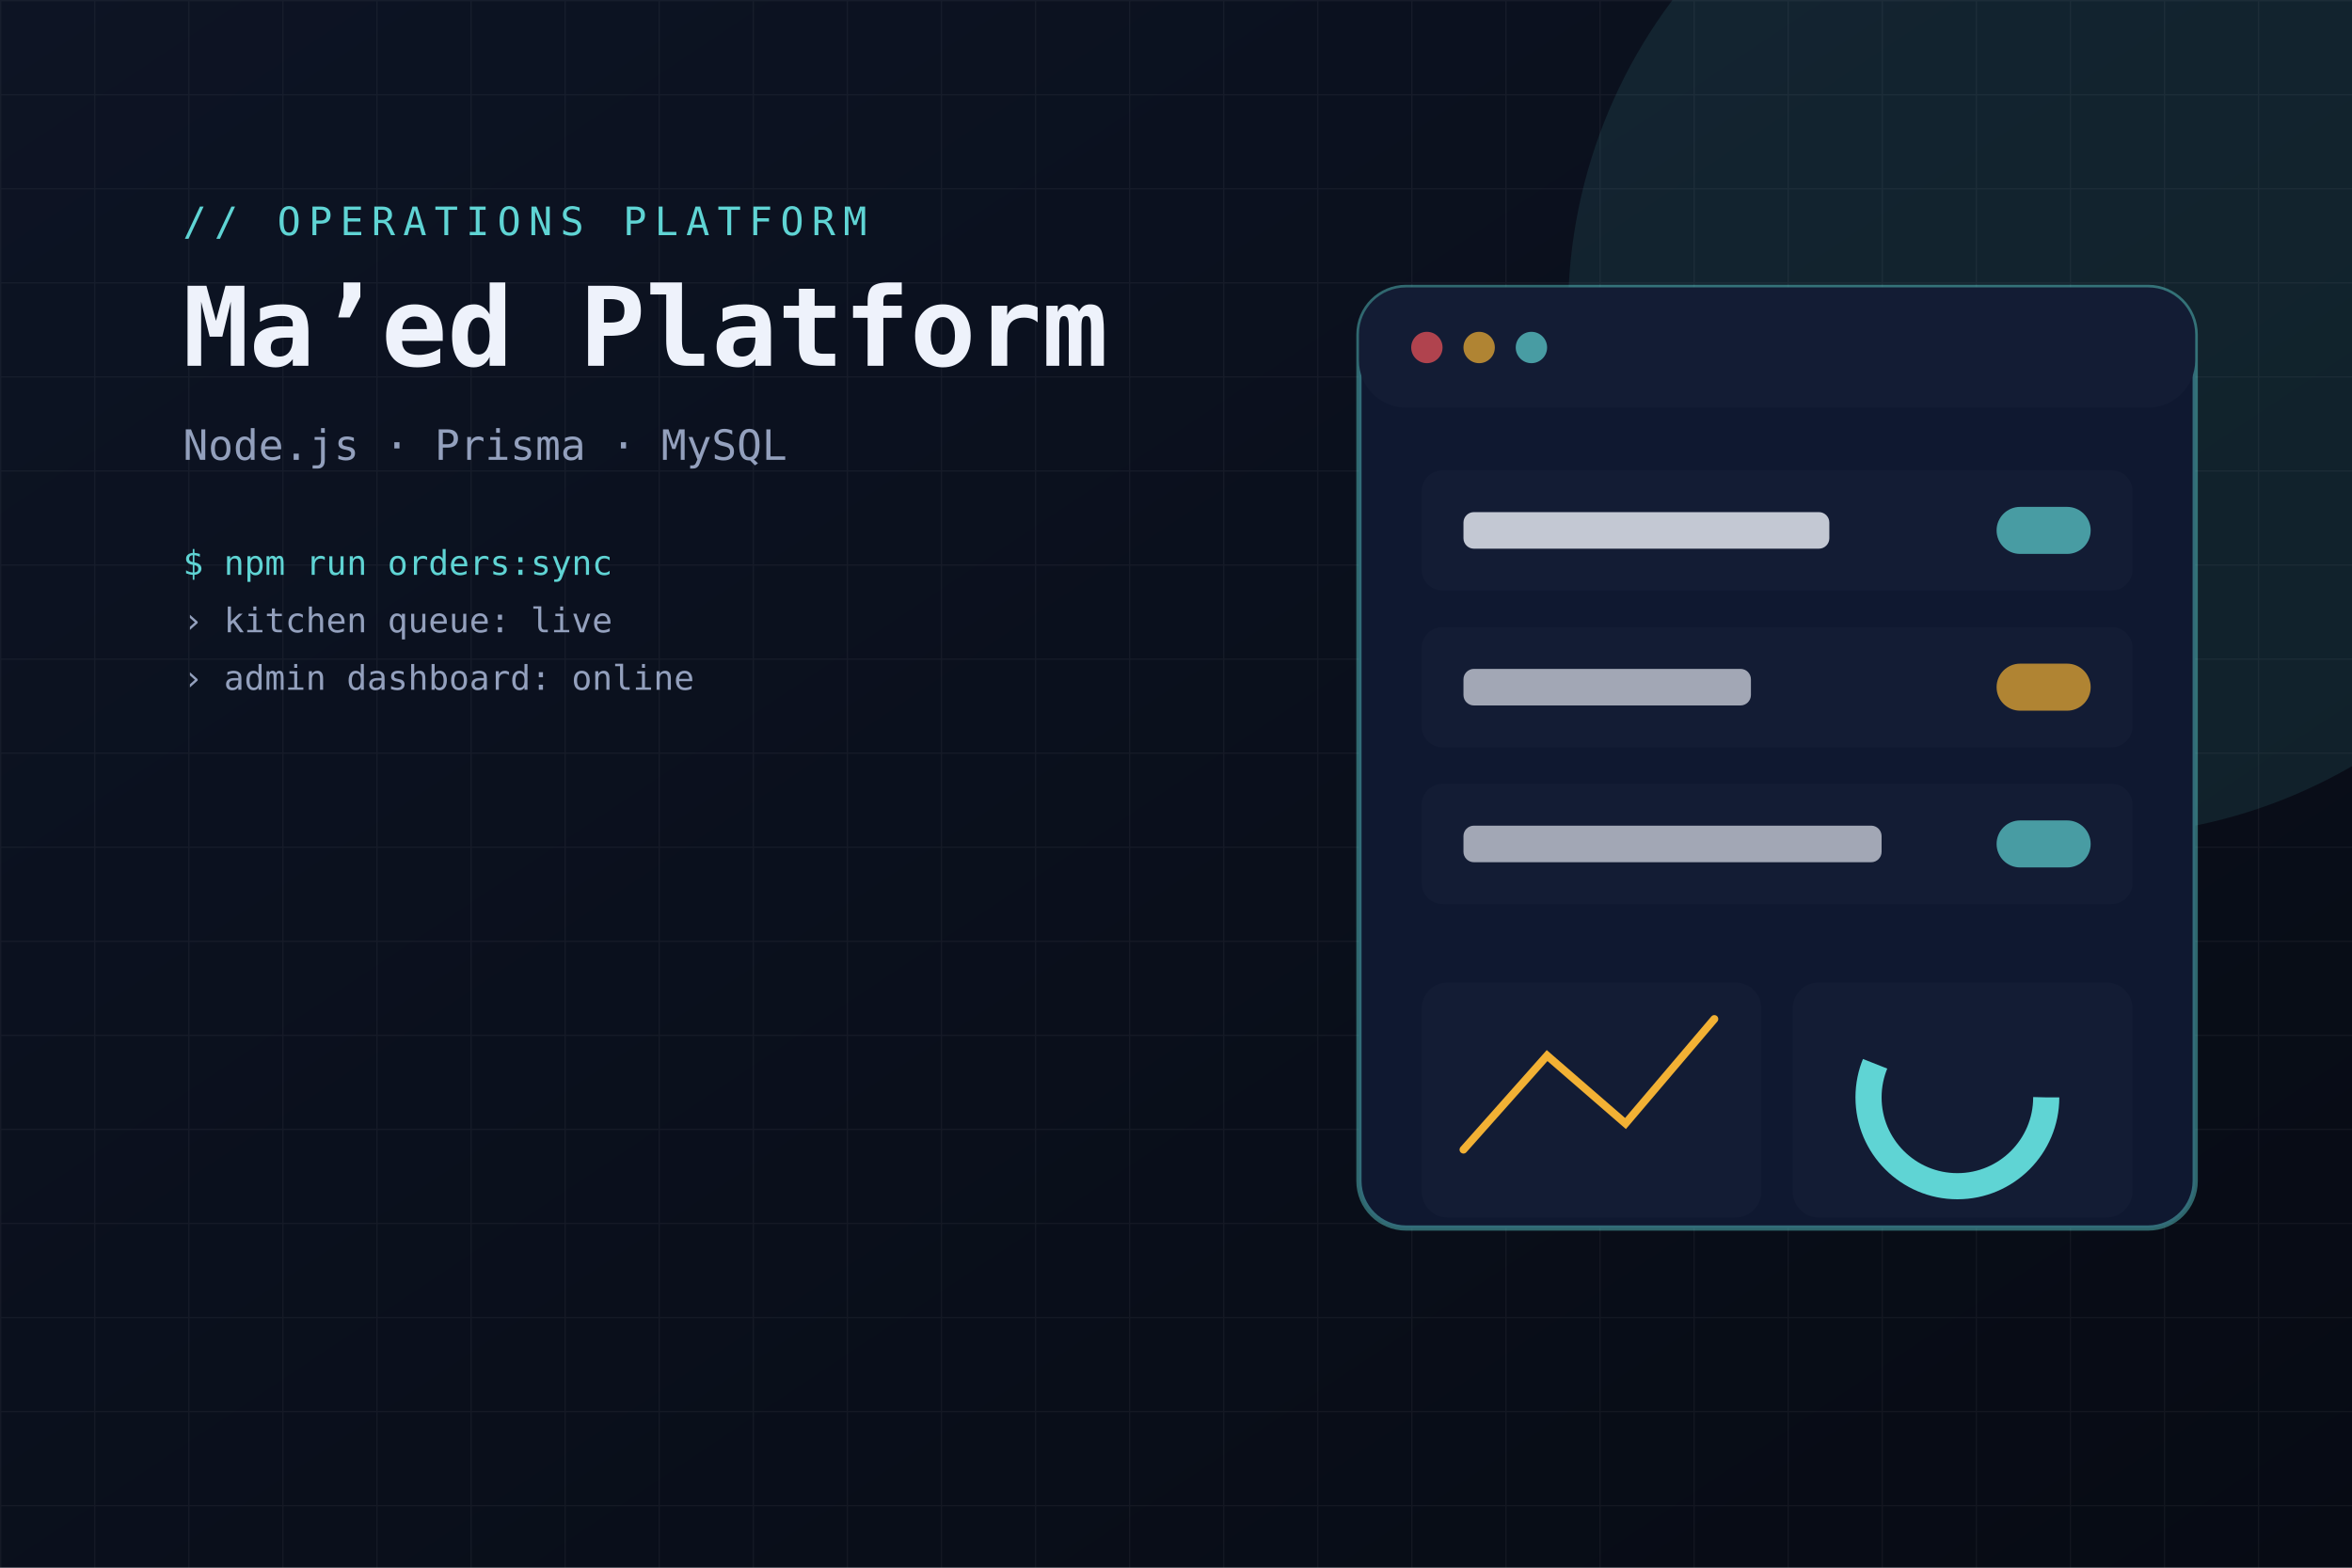
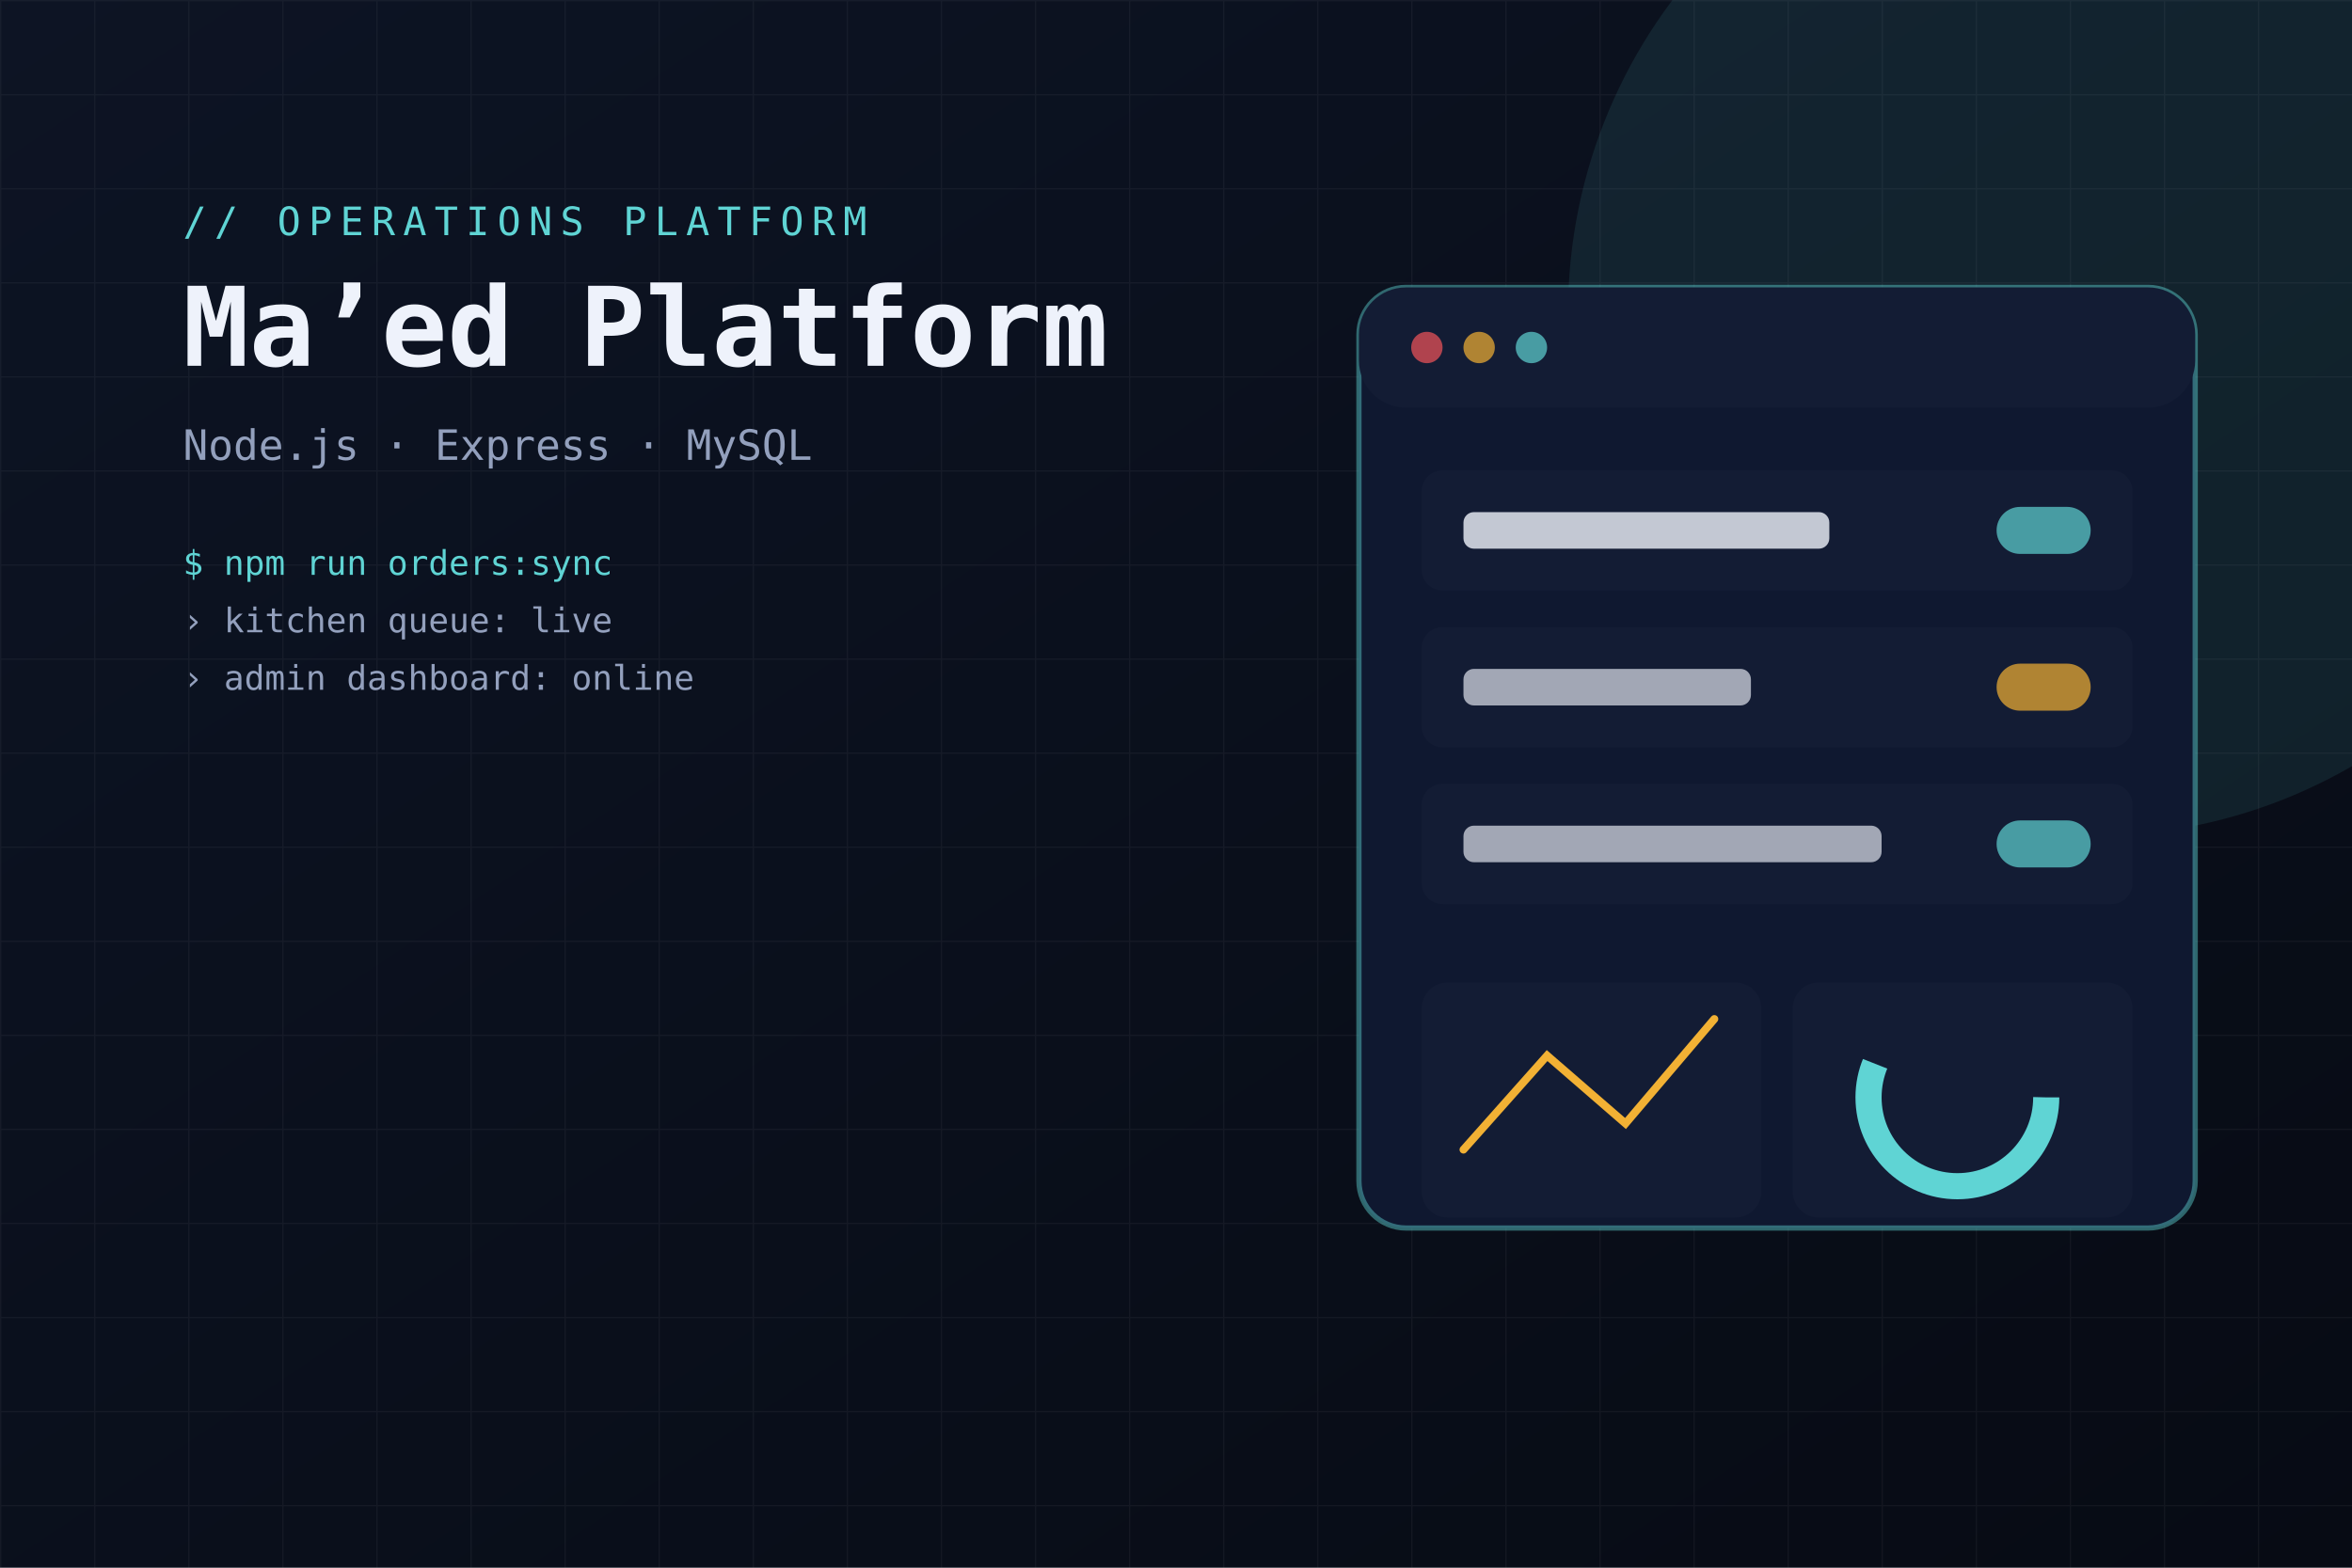
<svg xmlns="http://www.w3.org/2000/svg" width="900" height="600" viewBox="0 0 900 600" role="img" aria-label="Ma'ed Platform project cover">
  <defs>
-     <linearGradient id="mg2" x1="0" y1="0" x2="1" y2="1">
+     <linearGradient id="mgB" x1="0" y1="0" x2="1" y2="1">
      <stop offset="0" stop-color="#0d1424" />
      <stop offset="1" stop-color="#070b14" />
    </linearGradient>
-     <pattern id="grid2" width="36" height="36" patternUnits="userSpaceOnUse">
+     <pattern id="gridB" width="36" height="36" patternUnits="userSpaceOnUse">
      <path d="M36 0H0V36" fill="none" stroke="#ffffff" stroke-opacity="0.045" stroke-width="1" />
    </pattern>
  </defs>
-   <rect width="900" height="600" fill="url(#mg2)" />
-   <rect width="900" height="600" fill="url(#grid2)" />
+   <rect width="900" height="600" fill="url(#mgB)" />
+   <rect width="900" height="600" fill="url(#gridB)" />
  <circle cx="800" cy="120" r="200" fill="#5fd4d4" fill-opacity="0.10" />
  <g transform="translate(520,110)">
    <rect x="0" y="0" width="320" height="360" rx="18" fill="#0f1830" stroke="#5fd4d4" stroke-opacity="0.45" stroke-width="2" />
    <rect x="0" y="0" width="320" height="46" rx="18" fill="#131c34" />
    <circle cx="26" cy="23" r="6" fill="#f2545b" fill-opacity="0.7" />
    <circle cx="46" cy="23" r="6" fill="#f2b134" fill-opacity="0.7" />
    <circle cx="66" cy="23" r="6" fill="#5fd4d4" fill-opacity="0.7" />
    <g transform="translate(24,70)">
      <rect x="0" y="0" width="272" height="46" rx="8" fill="#131c34" />
      <rect x="16" y="16" width="140" height="14" rx="4" fill="#eef2fb" fill-opacity="0.8" />
      <rect x="220" y="14" width="36" height="18" rx="9" fill="#5fd4d4" fill-opacity="0.7" />
      <rect x="0" y="60" width="272" height="46" rx="8" fill="#131c34" />
      <rect x="16" y="76" width="110" height="14" rx="4" fill="#eef2fb" fill-opacity="0.65" />
      <rect x="220" y="74" width="36" height="18" rx="9" fill="#f2b134" fill-opacity="0.7" />
      <rect x="0" y="120" width="272" height="46" rx="8" fill="#131c34" />
      <rect x="16" y="136" width="160" height="14" rx="4" fill="#eef2fb" fill-opacity="0.65" />
      <rect x="220" y="134" width="36" height="18" rx="9" fill="#5fd4d4" fill-opacity="0.7" />
      <rect x="0" y="196" width="130" height="90" rx="10" fill="#131c34" />
      <rect x="142" y="196" width="130" height="90" rx="10" fill="#131c34" />
      <path d="M16 260 L48 224 L78 250 L112 210" stroke="#f2b134" stroke-width="3" fill="none" stroke-linecap="round" />
      <circle cx="205" cy="240" r="34" fill="none" stroke="#5fd4d4" stroke-width="10" stroke-dasharray="120 200" />
    </g>
  </g>
  <g font-family="'JetBrains Mono', monospace" fill="#93a0bd">
    <text x="70" y="90" font-size="15" letter-spacing="3" fill="#5fd4d4">// OPERATIONS PLATFORM</text>
    <text x="70" y="140" font-size="42" fill="#eef2fb" font-weight="700">Ma’ed Platform</text>
-     <text x="70" y="176" font-size="16">Node.js · Prisma · MySQL</text>
+     <text x="70" y="176" font-size="16">Node.js · Express · MySQL</text>
  </g>
  <g transform="translate(70,220)" font-family="'JetBrains Mono', monospace" font-size="13" fill="#5fd4d4">
    <text y="0">$ npm run orders:sync</text>
    <text y="22" fill="#93a0bd">› kitchen queue: live</text>
    <text y="44" fill="#93a0bd">› admin dashboard: online</text>
  </g>
</svg>
